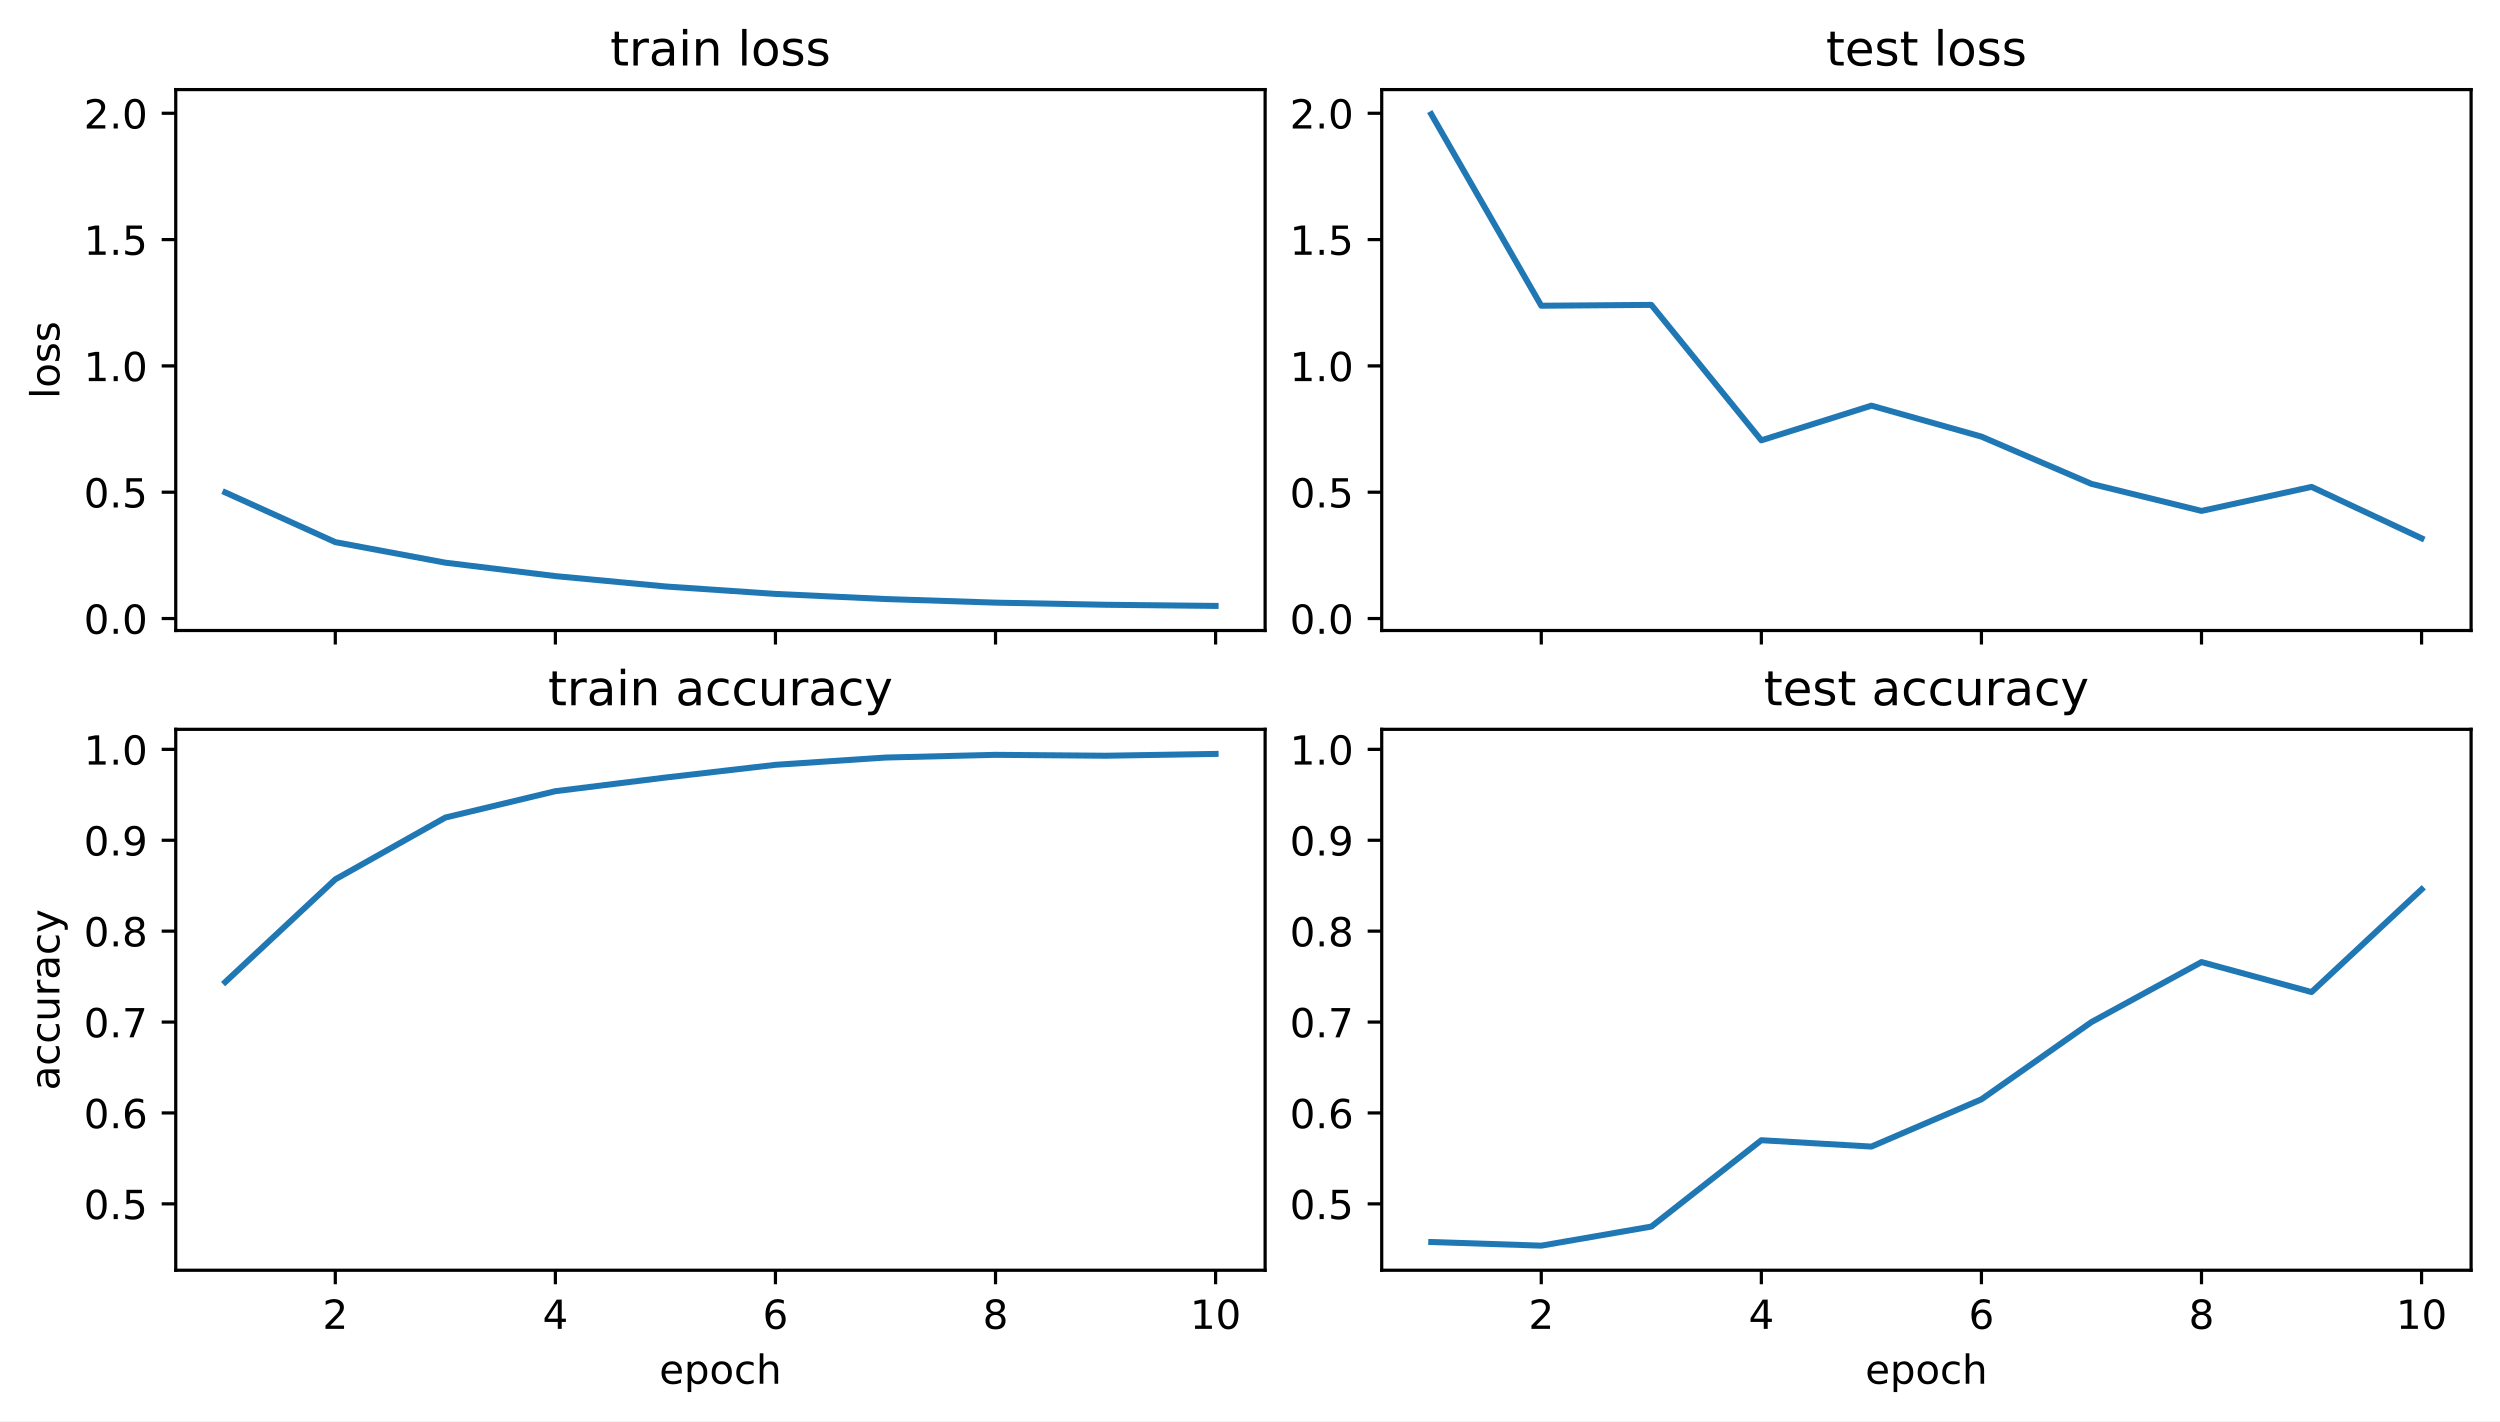
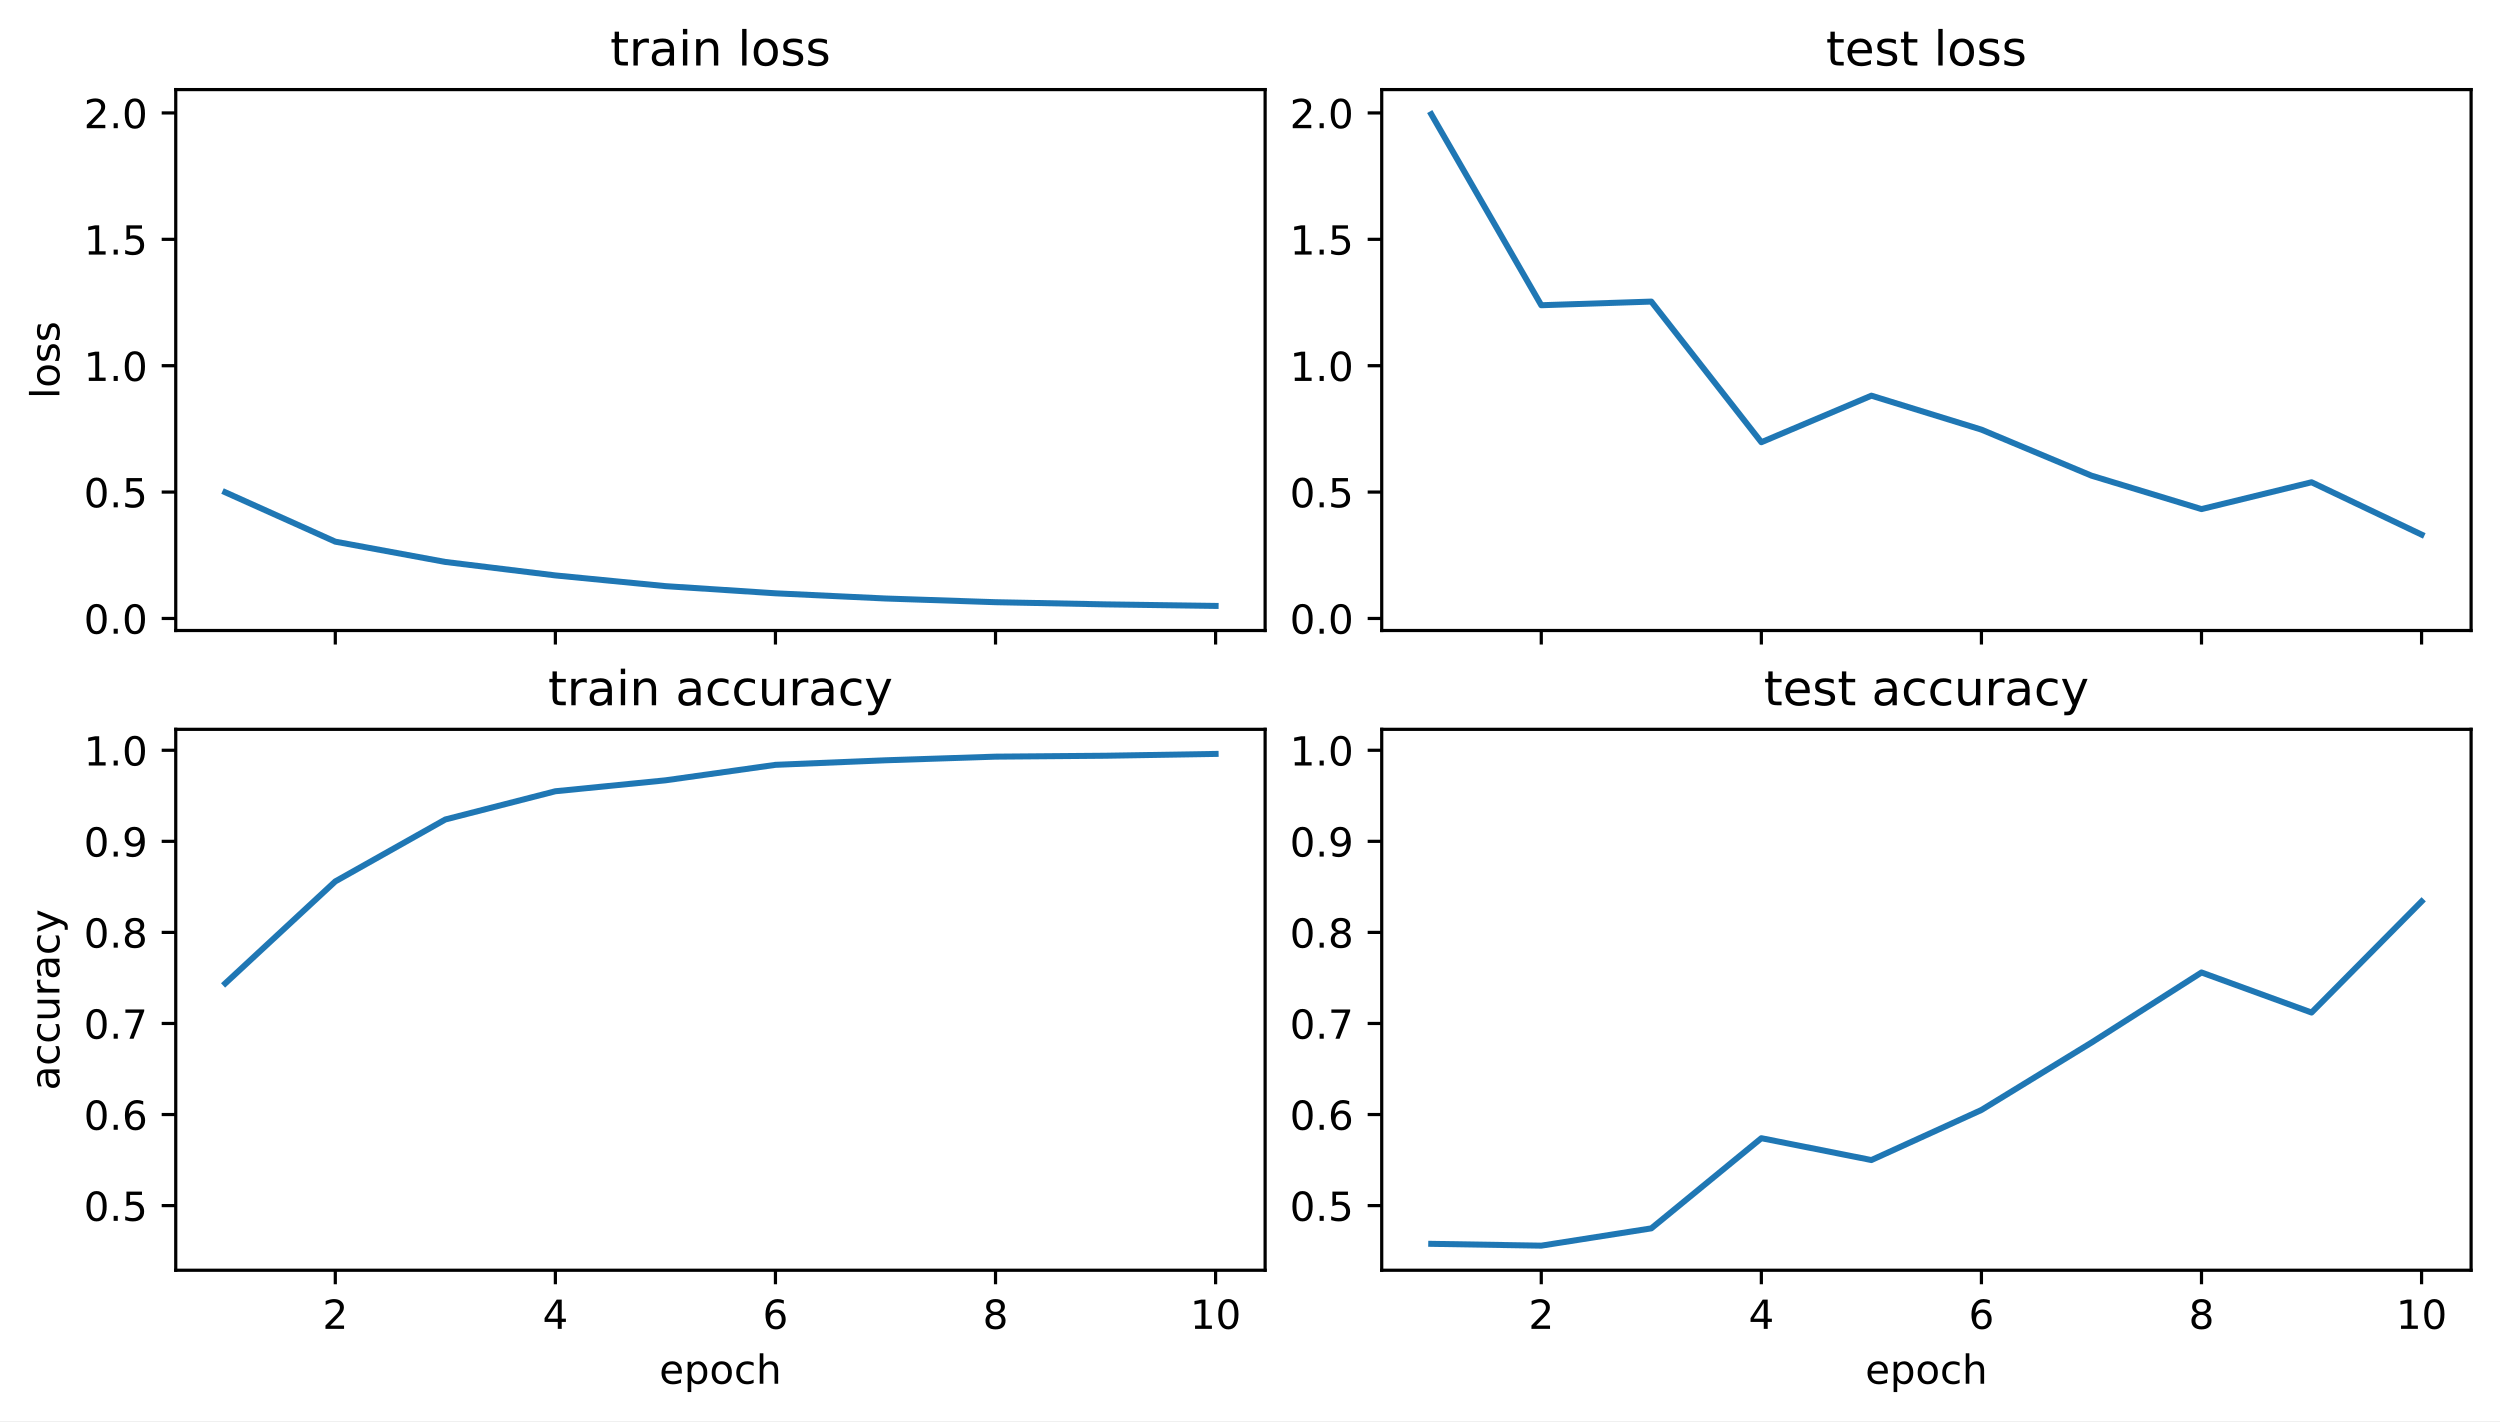
<svg xmlns="http://www.w3.org/2000/svg" xmlns:xlink="http://www.w3.org/1999/xlink" width="622.8pt" height="354pt" viewBox="0 0 622.8 354" version="1.1">
  <defs>
    <style type="text/css">*{stroke-linejoin: round; stroke-linecap: butt}</style>
  </defs>
  <g id="figure_1">
    <g id="patch_1">
      <path d="M 0 354  L 622.8 354  L 622.8 0  L 0 0  z " style="fill: #ffffff" />
    </g>
    <g id="axes_1">
      <g id="patch_2">
        <path d="M 43.781 157.071  L 315.167 157.071  L 315.167 22.318  L 43.781 22.318  z " style="fill: #ffffff" />
      </g>
      <g id="matplotlib.axis_1">
        <g id="xtick_1">
          <g id="line2d_1">
            <defs>
-               <path id="m78fc518300" d="M 0 0  L 0 3.5  " style="stroke: #000000; stroke-width: 0.8" />
+               <path id="m58be66b567" d="M 0 0  L 0 3.5  " style="stroke: #000000; stroke-width: 0.8" />
            </defs>
            <g>
-               <use xlink:href="#m78fc518300" x="83.53" y="157.071" style="stroke: #000000; stroke-width: 0.8" />
+               <use xlink:href="#m58be66b567" x="83.53" y="157.071" style="stroke: #000000; stroke-width: 0.8" />
            </g>
          </g>
        </g>
        <g id="xtick_2">
          <g id="line2d_2">
            <g>
-               <use xlink:href="#m78fc518300" x="138.355" y="157.071" style="stroke: #000000; stroke-width: 0.8" />
+               <use xlink:href="#m58be66b567" x="138.355" y="157.071" style="stroke: #000000; stroke-width: 0.8" />
            </g>
          </g>
        </g>
        <g id="xtick_3">
          <g id="line2d_3">
            <g>
-               <use xlink:href="#m78fc518300" x="193.18" y="157.071" style="stroke: #000000; stroke-width: 0.8" />
+               <use xlink:href="#m58be66b567" x="193.18" y="157.071" style="stroke: #000000; stroke-width: 0.8" />
            </g>
          </g>
        </g>
        <g id="xtick_4">
          <g id="line2d_4">
            <g>
-               <use xlink:href="#m78fc518300" x="248.006" y="157.071" style="stroke: #000000; stroke-width: 0.8" />
+               <use xlink:href="#m58be66b567" x="248.006" y="157.071" style="stroke: #000000; stroke-width: 0.8" />
            </g>
          </g>
        </g>
        <g id="xtick_5">
          <g id="line2d_5">
            <g>
-               <use xlink:href="#m78fc518300" x="302.831" y="157.071" style="stroke: #000000; stroke-width: 0.8" />
+               <use xlink:href="#m58be66b567" x="302.831" y="157.071" style="stroke: #000000; stroke-width: 0.8" />
            </g>
          </g>
        </g>
      </g>
      <g id="matplotlib.axis_2">
        <g id="ytick_1">
          <g id="line2d_6">
            <defs>
-               <path id="m478456027d" d="M 0 0  L -3.5 0  " style="stroke: #000000; stroke-width: 0.8" />
+               <path id="mdd93ade9ac" d="M 0 0  L -3.5 0  " style="stroke: #000000; stroke-width: 0.8" />
            </defs>
            <g>
-               <use xlink:href="#m478456027d" x="43.781" y="154.09" style="stroke: #000000; stroke-width: 0.8" />
+               <use xlink:href="#mdd93ade9ac" x="43.781" y="154.069" style="stroke: #000000; stroke-width: 0.8" />
            </g>
          </g>
          <g id="text_1">
-             <g transform="translate(20.87813 157.889)scale(0.1 -0.1)">
+             <g transform="translate(20.87813 157.8679)scale(0.1 -0.1)">
              <defs>
                <path id="DejaVuSans-30" d="M 2034 4250  Q 1547 4250 1301 3770  Q 1056 3291 1056 2328  Q 1056 1369 1301 889  Q 1547 409 2034 409  Q 2525 409 2770 889  Q 3016 1369 3016 2328  Q 3016 3291 2770 3770  Q 2525 4250 2034 4250  z M 2034 4750  Q 2819 4750 3233 4129  Q 3647 3509 3647 2328  Q 3647 1150 3233 529  Q 2819 -91 2034 -91  Q 1250 -91 836 529  Q 422 1150 422 2328  Q 422 3509 836 4129  Q 1250 4750 2034 4750  z " transform="scale(0.015625)" />
                <path id="DejaVuSans-2e" d="M 684 794  L 1344 794  L 1344 0  L 684 0  L 684 794  z " transform="scale(0.015625)" />
              </defs>
              <use xlink:href="#DejaVuSans-30" />
              <use xlink:href="#DejaVuSans-2e" x="63.623" />
              <use xlink:href="#DejaVuSans-30" x="95.41" />
            </g>
          </g>
        </g>
        <g id="ytick_2">
          <g id="line2d_7">
            <g>
-               <use xlink:href="#m478456027d" x="43.781" y="122.621" style="stroke: #000000; stroke-width: 0.8" />
+               <use xlink:href="#mdd93ade9ac" x="43.781" y="122.586" style="stroke: #000000; stroke-width: 0.8" />
            </g>
          </g>
          <g id="text_2">
-             <g transform="translate(20.87813 126.4199)scale(0.1 -0.1)">
+             <g transform="translate(20.87813 126.3849)scale(0.1 -0.1)">
              <defs>
                <path id="DejaVuSans-35" d="M 691 4666  L 3169 4666  L 3169 4134  L 1269 4134  L 1269 2991  Q 1406 3038 1543 3061  Q 1681 3084 1819 3084  Q 2600 3084 3056 2656  Q 3513 2228 3513 1497  Q 3513 744 3044 326  Q 2575 -91 1722 -91  Q 1428 -91 1123 -41  Q 819 9 494 109  L 494 744  Q 775 591 1075 516  Q 1375 441 1709 441  Q 2250 441 2565 725  Q 2881 1009 2881 1497  Q 2881 1984 2565 2268  Q 2250 2553 1709 2553  Q 1456 2553 1204 2497  Q 953 2441 691 2322  L 691 4666  z " transform="scale(0.015625)" />
              </defs>
              <use xlink:href="#DejaVuSans-30" />
              <use xlink:href="#DejaVuSans-2e" x="63.623" />
              <use xlink:href="#DejaVuSans-35" x="95.41" />
            </g>
          </g>
        </g>
        <g id="ytick_3">
          <g id="line2d_8">
            <g>
-               <use xlink:href="#m478456027d" x="43.781" y="91.152" style="stroke: #000000; stroke-width: 0.8" />
+               <use xlink:href="#mdd93ade9ac" x="43.781" y="91.103" style="stroke: #000000; stroke-width: 0.8" />
            </g>
          </g>
          <g id="text_3">
-             <g transform="translate(20.87813 94.95086)scale(0.1 -0.1)">
+             <g transform="translate(20.87813 94.90196)scale(0.1 -0.1)">
              <defs>
                <path id="DejaVuSans-31" d="M 794 531  L 1825 531  L 1825 4091  L 703 3866  L 703 4441  L 1819 4666  L 2450 4666  L 2450 531  L 3481 531  L 3481 0  L 794 0  L 794 531  z " transform="scale(0.015625)" />
              </defs>
              <use xlink:href="#DejaVuSans-31" />
              <use xlink:href="#DejaVuSans-2e" x="63.623" />
              <use xlink:href="#DejaVuSans-30" x="95.41" />
            </g>
          </g>
        </g>
        <g id="ytick_4">
          <g id="line2d_9">
            <g>
-               <use xlink:href="#m478456027d" x="43.781" y="59.683" style="stroke: #000000; stroke-width: 0.8" />
+               <use xlink:href="#mdd93ade9ac" x="43.781" y="59.62" style="stroke: #000000; stroke-width: 0.8" />
            </g>
          </g>
          <g id="text_4">
-             <g transform="translate(20.87813 63.48178)scale(0.1 -0.1)">
+             <g transform="translate(20.87813 63.419)scale(0.1 -0.1)">
              <use xlink:href="#DejaVuSans-31" />
              <use xlink:href="#DejaVuSans-2e" x="63.623" />
              <use xlink:href="#DejaVuSans-35" x="95.41" />
            </g>
          </g>
        </g>
        <g id="ytick_5">
          <g id="line2d_10">
            <g>
-               <use xlink:href="#m478456027d" x="43.781" y="28.213" style="stroke: #000000; stroke-width: 0.8" />
+               <use xlink:href="#mdd93ade9ac" x="43.781" y="28.137" style="stroke: #000000; stroke-width: 0.8" />
            </g>
          </g>
          <g id="text_5">
-             <g transform="translate(20.87813 32.0127)scale(0.1 -0.1)">
+             <g transform="translate(20.87813 31.93603)scale(0.1 -0.1)">
              <defs>
                <path id="DejaVuSans-32" d="M 1228 531  L 3431 531  L 3431 0  L 469 0  L 469 531  Q 828 903 1448 1529  Q 2069 2156 2228 2338  Q 2531 2678 2651 2914  Q 2772 3150 2772 3378  Q 2772 3750 2511 3984  Q 2250 4219 1831 4219  Q 1534 4219 1204 4116  Q 875 4013 500 3803  L 500 4441  Q 881 4594 1212 4672  Q 1544 4750 1819 4750  Q 2544 4750 2975 4387  Q 3406 4025 3406 3419  Q 3406 3131 3298 2873  Q 3191 2616 2906 2266  Q 2828 2175 2409 1742  Q 1991 1309 1228 531  z " transform="scale(0.015625)" />
              </defs>
              <use xlink:href="#DejaVuSans-32" />
              <use xlink:href="#DejaVuSans-2e" x="63.623" />
              <use xlink:href="#DejaVuSans-30" x="95.41" />
            </g>
          </g>
        </g>
        <g id="text_6">
          <g transform="translate(14.79844 99.35257)rotate(-90)scale(0.1 -0.1)">
            <defs>
              <path id="DejaVuSans-6c" d="M 603 4863  L 1178 4863  L 1178 0  L 603 0  L 603 4863  z " transform="scale(0.015625)" />
              <path id="DejaVuSans-6f" d="M 1959 3097  Q 1497 3097 1228 2736  Q 959 2375 959 1747  Q 959 1119 1226 758  Q 1494 397 1959 397  Q 2419 397 2687 759  Q 2956 1122 2956 1747  Q 2956 2369 2687 2733  Q 2419 3097 1959 3097  z M 1959 3584  Q 2709 3584 3137 3096  Q 3566 2609 3566 1747  Q 3566 888 3137 398  Q 2709 -91 1959 -91  Q 1206 -91 779 398  Q 353 888 353 1747  Q 353 2609 779 3096  Q 1206 3584 1959 3584  z " transform="scale(0.015625)" />
              <path id="DejaVuSans-73" d="M 2834 3397  L 2834 2853  Q 2591 2978 2328 3040  Q 2066 3103 1784 3103  Q 1356 3103 1142 2972  Q 928 2841 928 2578  Q 928 2378 1081 2264  Q 1234 2150 1697 2047  L 1894 2003  Q 2506 1872 2764 1633  Q 3022 1394 3022 966  Q 3022 478 2636 193  Q 2250 -91 1575 -91  Q 1294 -91 989 -36  Q 684 19 347 128  L 347 722  Q 666 556 975 473  Q 1284 391 1588 391  Q 1994 391 2212 530  Q 2431 669 2431 922  Q 2431 1156 2273 1281  Q 2116 1406 1581 1522  L 1381 1569  Q 847 1681 609 1914  Q 372 2147 372 2553  Q 372 3047 722 3315  Q 1072 3584 1716 3584  Q 2034 3584 2315 3537  Q 2597 3491 2834 3397  z " transform="scale(0.015625)" />
            </defs>
            <use xlink:href="#DejaVuSans-6c" />
            <use xlink:href="#DejaVuSans-6f" x="27.783" />
            <use xlink:href="#DejaVuSans-73" x="88.965" />
            <use xlink:href="#DejaVuSans-73" x="141.064" />
          </g>
        </g>
      </g>
      <g id="line2d_11">
-         <path d="M 56.117 122.673  L 83.53 135.057  L 110.942 140.174  L 138.355 143.519  L 165.768 146.099  L 193.18 147.956  L 220.593 149.23  L 248.006 150.128  L 275.418 150.659  L 302.831 150.946  " clip-path="url(#peecdca2aec)" style="fill: none; stroke: #1f77b4; stroke-width: 1.5; stroke-linecap: square" />
+         <path d="M 56.117 122.638  L 83.53 134.939  L 110.942 139.996  L 138.355 143.348  L 165.768 146.018  L 193.18 147.803  L 220.593 149.097  L 248.006 150.02  L 275.418 150.561  L 302.831 150.946  " clip-path="url(#p1ccaf74d29)" style="fill: none; stroke: #1f77b4; stroke-width: 1.5; stroke-linecap: square" />
      </g>
      <g id="patch_3">
        <path d="M 43.781 157.071  L 43.781 22.318  " style="fill: none; stroke: #000000; stroke-width: 0.8; stroke-linejoin: miter; stroke-linecap: square" />
      </g>
      <g id="patch_4">
        <path d="M 315.167 157.071  L 315.167 22.318  " style="fill: none; stroke: #000000; stroke-width: 0.8; stroke-linejoin: miter; stroke-linecap: square" />
      </g>
      <g id="patch_5">
        <path d="M 43.781 157.071  L 315.167 157.071  " style="fill: none; stroke: #000000; stroke-width: 0.8; stroke-linejoin: miter; stroke-linecap: square" />
      </g>
      <g id="patch_6">
        <path d="M 43.781 22.318  L 315.167 22.318  " style="fill: none; stroke: #000000; stroke-width: 0.8; stroke-linejoin: miter; stroke-linecap: square" />
      </g>
      <g id="text_7">
        <g transform="translate(152.0128 16.31812)scale(0.12 -0.12)">
          <defs>
            <path id="DejaVuSans-74" d="M 1172 4494  L 1172 3500  L 2356 3500  L 2356 3053  L 1172 3053  L 1172 1153  Q 1172 725 1289 603  Q 1406 481 1766 481  L 2356 481  L 2356 0  L 1766 0  Q 1100 0 847 248  Q 594 497 594 1153  L 594 3053  L 172 3053  L 172 3500  L 594 3500  L 594 4494  L 1172 4494  z " transform="scale(0.015625)" />
            <path id="DejaVuSans-72" d="M 2631 2963  Q 2534 3019 2420 3045  Q 2306 3072 2169 3072  Q 1681 3072 1420 2755  Q 1159 2438 1159 1844  L 1159 0  L 581 0  L 581 3500  L 1159 3500  L 1159 2956  Q 1341 3275 1631 3429  Q 1922 3584 2338 3584  Q 2397 3584 2469 3576  Q 2541 3569 2628 3553  L 2631 2963  z " transform="scale(0.015625)" />
            <path id="DejaVuSans-61" d="M 2194 1759  Q 1497 1759 1228 1600  Q 959 1441 959 1056  Q 959 750 1161 570  Q 1363 391 1709 391  Q 2188 391 2477 730  Q 2766 1069 2766 1631  L 2766 1759  L 2194 1759  z M 3341 1997  L 3341 0  L 2766 0  L 2766 531  Q 2569 213 2275 61  Q 1981 -91 1556 -91  Q 1019 -91 701 211  Q 384 513 384 1019  Q 384 1609 779 1909  Q 1175 2209 1959 2209  L 2766 2209  L 2766 2266  Q 2766 2663 2505 2880  Q 2244 3097 1772 3097  Q 1472 3097 1187 3025  Q 903 2953 641 2809  L 641 3341  Q 956 3463 1253 3523  Q 1550 3584 1831 3584  Q 2591 3584 2966 3190  Q 3341 2797 3341 1997  z " transform="scale(0.015625)" />
            <path id="DejaVuSans-69" d="M 603 3500  L 1178 3500  L 1178 0  L 603 0  L 603 3500  z M 603 4863  L 1178 4863  L 1178 4134  L 603 4134  L 603 4863  z " transform="scale(0.015625)" />
            <path id="DejaVuSans-6e" d="M 3513 2113  L 3513 0  L 2938 0  L 2938 2094  Q 2938 2591 2744 2837  Q 2550 3084 2163 3084  Q 1697 3084 1428 2787  Q 1159 2491 1159 1978  L 1159 0  L 581 0  L 581 3500  L 1159 3500  L 1159 2956  Q 1366 3272 1645 3428  Q 1925 3584 2291 3584  Q 2894 3584 3203 3211  Q 3513 2838 3513 2113  z " transform="scale(0.015625)" />
            <path id="DejaVuSans-20" transform="scale(0.015625)" />
          </defs>
          <use xlink:href="#DejaVuSans-74" />
          <use xlink:href="#DejaVuSans-72" x="39.209" />
          <use xlink:href="#DejaVuSans-61" x="80.322" />
          <use xlink:href="#DejaVuSans-69" x="141.602" />
          <use xlink:href="#DejaVuSans-6e" x="169.385" />
          <use xlink:href="#DejaVuSans-20" x="232.764" />
          <use xlink:href="#DejaVuSans-6c" x="264.551" />
          <use xlink:href="#DejaVuSans-6f" x="292.334" />
          <use xlink:href="#DejaVuSans-73" x="353.516" />
          <use xlink:href="#DejaVuSans-73" x="405.615" />
        </g>
      </g>
    </g>
    <g id="axes_2">
      <g id="patch_7">
        <path d="M 344.214 157.071  L 615.6 157.071  L 615.6 22.318  L 344.214 22.318  z " style="fill: #ffffff" />
      </g>
      <g id="matplotlib.axis_3">
        <g id="xtick_6">
          <g id="line2d_12">
            <g>
-               <use xlink:href="#m78fc518300" x="383.962" y="157.071" style="stroke: #000000; stroke-width: 0.8" />
+               <use xlink:href="#m58be66b567" x="383.962" y="157.071" style="stroke: #000000; stroke-width: 0.8" />
            </g>
          </g>
        </g>
        <g id="xtick_7">
          <g id="line2d_13">
            <g>
-               <use xlink:href="#m78fc518300" x="438.788" y="157.071" style="stroke: #000000; stroke-width: 0.8" />
+               <use xlink:href="#m58be66b567" x="438.788" y="157.071" style="stroke: #000000; stroke-width: 0.8" />
            </g>
          </g>
        </g>
        <g id="xtick_8">
          <g id="line2d_14">
            <g>
-               <use xlink:href="#m78fc518300" x="493.613" y="157.071" style="stroke: #000000; stroke-width: 0.8" />
+               <use xlink:href="#m58be66b567" x="493.613" y="157.071" style="stroke: #000000; stroke-width: 0.8" />
            </g>
          </g>
        </g>
        <g id="xtick_9">
          <g id="line2d_15">
            <g>
-               <use xlink:href="#m78fc518300" x="548.438" y="157.071" style="stroke: #000000; stroke-width: 0.8" />
+               <use xlink:href="#m58be66b567" x="548.438" y="157.071" style="stroke: #000000; stroke-width: 0.8" />
            </g>
          </g>
        </g>
        <g id="xtick_10">
          <g id="line2d_16">
            <g>
-               <use xlink:href="#m78fc518300" x="603.264" y="157.071" style="stroke: #000000; stroke-width: 0.8" />
+               <use xlink:href="#m58be66b567" x="603.264" y="157.071" style="stroke: #000000; stroke-width: 0.8" />
            </g>
          </g>
        </g>
      </g>
      <g id="matplotlib.axis_4">
        <g id="ytick_6">
          <g id="line2d_17">
            <g>
-               <use xlink:href="#m478456027d" x="344.214" y="154.09" style="stroke: #000000; stroke-width: 0.8" />
+               <use xlink:href="#mdd93ade9ac" x="344.214" y="154.069" style="stroke: #000000; stroke-width: 0.8" />
            </g>
          </g>
          <g id="text_8">
-             <g transform="translate(321.3108 157.889)scale(0.1 -0.1)">
+             <g transform="translate(321.3108 157.8679)scale(0.1 -0.1)">
              <use xlink:href="#DejaVuSans-30" />
              <use xlink:href="#DejaVuSans-2e" x="63.623" />
              <use xlink:href="#DejaVuSans-30" x="95.41" />
            </g>
          </g>
        </g>
        <g id="ytick_7">
          <g id="line2d_18">
            <g>
-               <use xlink:href="#m478456027d" x="344.214" y="122.621" style="stroke: #000000; stroke-width: 0.8" />
+               <use xlink:href="#mdd93ade9ac" x="344.214" y="122.586" style="stroke: #000000; stroke-width: 0.8" />
            </g>
          </g>
          <g id="text_9">
-             <g transform="translate(321.3108 126.4199)scale(0.1 -0.1)">
+             <g transform="translate(321.3108 126.3849)scale(0.1 -0.1)">
              <use xlink:href="#DejaVuSans-30" />
              <use xlink:href="#DejaVuSans-2e" x="63.623" />
              <use xlink:href="#DejaVuSans-35" x="95.41" />
            </g>
          </g>
        </g>
        <g id="ytick_8">
          <g id="line2d_19">
            <g>
-               <use xlink:href="#m478456027d" x="344.214" y="91.152" style="stroke: #000000; stroke-width: 0.8" />
+               <use xlink:href="#mdd93ade9ac" x="344.214" y="91.103" style="stroke: #000000; stroke-width: 0.8" />
            </g>
          </g>
          <g id="text_10">
-             <g transform="translate(321.3108 94.95086)scale(0.1 -0.1)">
+             <g transform="translate(321.3108 94.90196)scale(0.1 -0.1)">
              <use xlink:href="#DejaVuSans-31" />
              <use xlink:href="#DejaVuSans-2e" x="63.623" />
              <use xlink:href="#DejaVuSans-30" x="95.41" />
            </g>
          </g>
        </g>
        <g id="ytick_9">
          <g id="line2d_20">
            <g>
-               <use xlink:href="#m478456027d" x="344.214" y="59.683" style="stroke: #000000; stroke-width: 0.8" />
+               <use xlink:href="#mdd93ade9ac" x="344.214" y="59.62" style="stroke: #000000; stroke-width: 0.8" />
            </g>
          </g>
          <g id="text_11">
-             <g transform="translate(321.3108 63.48178)scale(0.1 -0.1)">
+             <g transform="translate(321.3108 63.419)scale(0.1 -0.1)">
              <use xlink:href="#DejaVuSans-31" />
              <use xlink:href="#DejaVuSans-2e" x="63.623" />
              <use xlink:href="#DejaVuSans-35" x="95.41" />
            </g>
          </g>
        </g>
        <g id="ytick_10">
          <g id="line2d_21">
            <g>
-               <use xlink:href="#m478456027d" x="344.214" y="28.213" style="stroke: #000000; stroke-width: 0.8" />
+               <use xlink:href="#mdd93ade9ac" x="344.214" y="28.137" style="stroke: #000000; stroke-width: 0.8" />
            </g>
          </g>
          <g id="text_12">
-             <g transform="translate(321.3108 32.0127)scale(0.1 -0.1)">
+             <g transform="translate(321.3108 31.93603)scale(0.1 -0.1)">
              <use xlink:href="#DejaVuSans-32" />
              <use xlink:href="#DejaVuSans-2e" x="63.623" />
              <use xlink:href="#DejaVuSans-30" x="95.41" />
            </g>
          </g>
        </g>
      </g>
      <g id="line2d_22">
-         <path d="M 356.55 28.443  L 383.962 76.165  L 411.375 75.952  L 438.788 109.695  L 466.2 101.057  L 493.613 108.769  L 521.026 120.546  L 548.438 127.281  L 575.851 121.295  L 603.264 134.101  " clip-path="url(#p6e3e9b01a3)" style="fill: none; stroke: #1f77b4; stroke-width: 1.5; stroke-linecap: square" />
+         <path d="M 356.55 28.443  L 383.962 76.04  L 411.375 75.131  L 438.788 110.165  L 466.2 98.571  L 493.613 107.031  L 521.026 118.495  L 548.438 126.826  L 575.851 120.14  L 603.264 133.185  " clip-path="url(#pfcd5ebe92a)" style="fill: none; stroke: #1f77b4; stroke-width: 1.5; stroke-linecap: square" />
      </g>
      <g id="patch_8">
        <path d="M 344.214 157.071  L 344.214 22.318  " style="fill: none; stroke: #000000; stroke-width: 0.8; stroke-linejoin: miter; stroke-linecap: square" />
      </g>
      <g id="patch_9">
        <path d="M 615.6 157.071  L 615.6 22.318  " style="fill: none; stroke: #000000; stroke-width: 0.8; stroke-linejoin: miter; stroke-linecap: square" />
      </g>
      <g id="patch_10">
        <path d="M 344.214 157.071  L 615.6 157.071  " style="fill: none; stroke: #000000; stroke-width: 0.8; stroke-linejoin: miter; stroke-linecap: square" />
      </g>
      <g id="patch_11">
        <path d="M 344.214 22.318  L 615.6 22.318  " style="fill: none; stroke: #000000; stroke-width: 0.8; stroke-linejoin: miter; stroke-linecap: square" />
      </g>
      <g id="text_13">
        <g transform="translate(454.8886 16.31812)scale(0.12 -0.12)">
          <defs>
            <path id="DejaVuSans-65" d="M 3597 1894  L 3597 1613  L 953 1613  Q 991 1019 1311 708  Q 1631 397 2203 397  Q 2534 397 2845 478  Q 3156 559 3463 722  L 3463 178  Q 3153 47 2828 -22  Q 2503 -91 2169 -91  Q 1331 -91 842 396  Q 353 884 353 1716  Q 353 2575 817 3079  Q 1281 3584 2069 3584  Q 2775 3584 3186 3129  Q 3597 2675 3597 1894  z M 3022 2063  Q 3016 2534 2758 2815  Q 2500 3097 2075 3097  Q 1594 3097 1305 2825  Q 1016 2553 972 2059  L 3022 2063  z " transform="scale(0.015625)" />
          </defs>
          <use xlink:href="#DejaVuSans-74" />
          <use xlink:href="#DejaVuSans-65" x="39.209" />
          <use xlink:href="#DejaVuSans-73" x="100.732" />
          <use xlink:href="#DejaVuSans-74" x="152.832" />
          <use xlink:href="#DejaVuSans-20" x="192.041" />
          <use xlink:href="#DejaVuSans-6c" x="223.828" />
          <use xlink:href="#DejaVuSans-6f" x="251.611" />
          <use xlink:href="#DejaVuSans-73" x="312.793" />
          <use xlink:href="#DejaVuSans-73" x="364.893" />
        </g>
      </g>
    </g>
    <g id="axes_3">
      <g id="patch_12">
        <path d="M 43.781 316.443  L 315.167 316.443  L 315.167 181.69  L 43.781 181.69  z " style="fill: #ffffff" />
      </g>
      <g id="matplotlib.axis_5">
        <g id="xtick_11">
          <g id="line2d_23">
            <g>
-               <use xlink:href="#m78fc518300" x="83.53" y="316.443" style="stroke: #000000; stroke-width: 0.8" />
+               <use xlink:href="#m58be66b567" x="83.53" y="316.443" style="stroke: #000000; stroke-width: 0.8" />
            </g>
          </g>
          <g id="text_14">
            <g transform="translate(80.34839 331.0417)scale(0.1 -0.1)">
              <use xlink:href="#DejaVuSans-32" />
            </g>
          </g>
        </g>
        <g id="xtick_12">
          <g id="line2d_24">
            <g>
-               <use xlink:href="#m78fc518300" x="138.355" y="316.443" style="stroke: #000000; stroke-width: 0.8" />
+               <use xlink:href="#m58be66b567" x="138.355" y="316.443" style="stroke: #000000; stroke-width: 0.8" />
            </g>
          </g>
          <g id="text_15">
            <g transform="translate(135.1738 331.0417)scale(0.1 -0.1)">
              <defs>
                <path id="DejaVuSans-34" d="M 2419 4116  L 825 1625  L 2419 1625  L 2419 4116  z M 2253 4666  L 3047 4666  L 3047 1625  L 3713 1625  L 3713 1100  L 3047 1100  L 3047 0  L 2419 0  L 2419 1100  L 313 1100  L 313 1709  L 2253 4666  z " transform="scale(0.015625)" />
              </defs>
              <use xlink:href="#DejaVuSans-34" />
            </g>
          </g>
        </g>
        <g id="xtick_13">
          <g id="line2d_25">
            <g>
-               <use xlink:href="#m78fc518300" x="193.18" y="316.443" style="stroke: #000000; stroke-width: 0.8" />
+               <use xlink:href="#m58be66b567" x="193.18" y="316.443" style="stroke: #000000; stroke-width: 0.8" />
            </g>
          </g>
          <g id="text_16">
            <g transform="translate(189.9991 331.0417)scale(0.1 -0.1)">
              <defs>
                <path id="DejaVuSans-36" d="M 2113 2584  Q 1688 2584 1439 2293  Q 1191 2003 1191 1497  Q 1191 994 1439 701  Q 1688 409 2113 409  Q 2538 409 2786 701  Q 3034 994 3034 1497  Q 3034 2003 2786 2293  Q 2538 2584 2113 2584  z M 3366 4563  L 3366 3988  Q 3128 4100 2886 4159  Q 2644 4219 2406 4219  Q 1781 4219 1451 3797  Q 1122 3375 1075 2522  Q 1259 2794 1537 2939  Q 1816 3084 2150 3084  Q 2853 3084 3261 2657  Q 3669 2231 3669 1497  Q 3669 778 3244 343  Q 2819 -91 2113 -91  Q 1303 -91 875 529  Q 447 1150 447 2328  Q 447 3434 972 4092  Q 1497 4750 2381 4750  Q 2619 4750 2861 4703  Q 3103 4656 3366 4563  z " transform="scale(0.015625)" />
              </defs>
              <use xlink:href="#DejaVuSans-36" />
            </g>
          </g>
        </g>
        <g id="xtick_14">
          <g id="line2d_26">
            <g>
-               <use xlink:href="#m78fc518300" x="248.006" y="316.443" style="stroke: #000000; stroke-width: 0.8" />
+               <use xlink:href="#m58be66b567" x="248.006" y="316.443" style="stroke: #000000; stroke-width: 0.8" />
            </g>
          </g>
          <g id="text_17">
            <g transform="translate(244.8245 331.0417)scale(0.1 -0.1)">
              <defs>
                <path id="DejaVuSans-38" d="M 2034 2216  Q 1584 2216 1326 1975  Q 1069 1734 1069 1313  Q 1069 891 1326 650  Q 1584 409 2034 409  Q 2484 409 2743 651  Q 3003 894 3003 1313  Q 3003 1734 2745 1975  Q 2488 2216 2034 2216  z M 1403 2484  Q 997 2584 770 2862  Q 544 3141 544 3541  Q 544 4100 942 4425  Q 1341 4750 2034 4750  Q 2731 4750 3128 4425  Q 3525 4100 3525 3541  Q 3525 3141 3298 2862  Q 3072 2584 2669 2484  Q 3125 2378 3379 2068  Q 3634 1759 3634 1313  Q 3634 634 3220 271  Q 2806 -91 2034 -91  Q 1263 -91 848 271  Q 434 634 434 1313  Q 434 1759 690 2068  Q 947 2378 1403 2484  z M 1172 3481  Q 1172 3119 1398 2916  Q 1625 2713 2034 2713  Q 2441 2713 2670 2916  Q 2900 3119 2900 3481  Q 2900 3844 2670 4047  Q 2441 4250 2034 4250  Q 1625 4250 1398 4047  Q 1172 3844 1172 3481  z " transform="scale(0.015625)" />
              </defs>
              <use xlink:href="#DejaVuSans-38" />
            </g>
          </g>
        </g>
        <g id="xtick_15">
          <g id="line2d_27">
            <g>
-               <use xlink:href="#m78fc518300" x="302.831" y="316.443" style="stroke: #000000; stroke-width: 0.8" />
+               <use xlink:href="#m58be66b567" x="302.831" y="316.443" style="stroke: #000000; stroke-width: 0.8" />
            </g>
          </g>
          <g id="text_18">
            <g transform="translate(296.4686 331.0417)scale(0.1 -0.1)">
              <use xlink:href="#DejaVuSans-31" />
              <use xlink:href="#DejaVuSans-30" x="63.623" />
            </g>
          </g>
        </g>
        <g id="text_19">
          <g transform="translate(164.2459 344.7198)scale(0.1 -0.1)">
            <defs>
              <path id="DejaVuSans-70" d="M 1159 525  L 1159 -1331  L 581 -1331  L 581 3500  L 1159 3500  L 1159 2969  Q 1341 3281 1617 3432  Q 1894 3584 2278 3584  Q 2916 3584 3314 3078  Q 3713 2572 3713 1747  Q 3713 922 3314 415  Q 2916 -91 2278 -91  Q 1894 -91 1617 61  Q 1341 213 1159 525  z M 3116 1747  Q 3116 2381 2855 2742  Q 2594 3103 2138 3103  Q 1681 3103 1420 2742  Q 1159 2381 1159 1747  Q 1159 1113 1420 752  Q 1681 391 2138 391  Q 2594 391 2855 752  Q 3116 1113 3116 1747  z " transform="scale(0.015625)" />
              <path id="DejaVuSans-63" d="M 3122 3366  L 3122 2828  Q 2878 2963 2633 3030  Q 2388 3097 2138 3097  Q 1578 3097 1268 2742  Q 959 2388 959 1747  Q 959 1106 1268 751  Q 1578 397 2138 397  Q 2388 397 2633 464  Q 2878 531 3122 666  L 3122 134  Q 2881 22 2623 -34  Q 2366 -91 2075 -91  Q 1284 -91 818 406  Q 353 903 353 1747  Q 353 2603 823 3093  Q 1294 3584 2113 3584  Q 2378 3584 2631 3529  Q 2884 3475 3122 3366  z " transform="scale(0.015625)" />
              <path id="DejaVuSans-68" d="M 3513 2113  L 3513 0  L 2938 0  L 2938 2094  Q 2938 2591 2744 2837  Q 2550 3084 2163 3084  Q 1697 3084 1428 2787  Q 1159 2491 1159 1978  L 1159 0  L 581 0  L 581 4863  L 1159 4863  L 1159 2956  Q 1366 3272 1645 3428  Q 1925 3584 2291 3584  Q 2894 3584 3203 3211  Q 3513 2838 3513 2113  z " transform="scale(0.015625)" />
            </defs>
            <use xlink:href="#DejaVuSans-65" />
            <use xlink:href="#DejaVuSans-70" x="61.523" />
            <use xlink:href="#DejaVuSans-6f" x="125" />
            <use xlink:href="#DejaVuSans-63" x="186.182" />
            <use xlink:href="#DejaVuSans-68" x="241.162" />
          </g>
        </g>
      </g>
      <g id="matplotlib.axis_6">
        <g id="ytick_11">
          <g id="line2d_28">
            <g>
-               <use xlink:href="#m478456027d" x="43.781" y="299.902" style="stroke: #000000; stroke-width: 0.8" />
+               <use xlink:href="#mdd93ade9ac" x="43.781" y="300.336" style="stroke: #000000; stroke-width: 0.8" />
            </g>
          </g>
          <g id="text_20">
-             <g transform="translate(20.87813 303.7012)scale(0.1 -0.1)">
+             <g transform="translate(20.87813 304.1356)scale(0.1 -0.1)">
              <use xlink:href="#DejaVuSans-30" />
              <use xlink:href="#DejaVuSans-2e" x="63.623" />
              <use xlink:href="#DejaVuSans-35" x="95.41" />
            </g>
          </g>
        </g>
        <g id="ytick_12">
          <g id="line2d_29">
            <g>
-               <use xlink:href="#m478456027d" x="43.781" y="277.258" style="stroke: #000000; stroke-width: 0.8" />
+               <use xlink:href="#mdd93ade9ac" x="43.781" y="277.651" style="stroke: #000000; stroke-width: 0.8" />
            </g>
          </g>
          <g id="text_21">
-             <g transform="translate(20.87813 281.0574)scale(0.1 -0.1)">
+             <g transform="translate(20.87813 281.4499)scale(0.1 -0.1)">
              <use xlink:href="#DejaVuSans-30" />
              <use xlink:href="#DejaVuSans-2e" x="63.623" />
              <use xlink:href="#DejaVuSans-36" x="95.41" />
            </g>
          </g>
        </g>
        <g id="ytick_13">
          <g id="line2d_30">
            <g>
-               <use xlink:href="#m478456027d" x="43.781" y="254.614" style="stroke: #000000; stroke-width: 0.8" />
+               <use xlink:href="#mdd93ade9ac" x="43.781" y="254.965" style="stroke: #000000; stroke-width: 0.8" />
            </g>
          </g>
          <g id="text_22">
-             <g transform="translate(20.87813 258.4136)scale(0.1 -0.1)">
+             <g transform="translate(20.87813 258.7641)scale(0.1 -0.1)">
              <defs>
                <path id="DejaVuSans-37" d="M 525 4666  L 3525 4666  L 3525 4397  L 1831 0  L 1172 0  L 2766 4134  L 525 4134  L 525 4666  z " transform="scale(0.015625)" />
              </defs>
              <use xlink:href="#DejaVuSans-30" />
              <use xlink:href="#DejaVuSans-2e" x="63.623" />
              <use xlink:href="#DejaVuSans-37" x="95.41" />
            </g>
          </g>
        </g>
        <g id="ytick_14">
          <g id="line2d_31">
            <g>
-               <use xlink:href="#m478456027d" x="43.781" y="231.971" style="stroke: #000000; stroke-width: 0.8" />
+               <use xlink:href="#mdd93ade9ac" x="43.781" y="232.279" style="stroke: #000000; stroke-width: 0.8" />
            </g>
          </g>
          <g id="text_23">
-             <g transform="translate(20.87813 235.7698)scale(0.1 -0.1)">
+             <g transform="translate(20.87813 236.0784)scale(0.1 -0.1)">
              <use xlink:href="#DejaVuSans-30" />
              <use xlink:href="#DejaVuSans-2e" x="63.623" />
              <use xlink:href="#DejaVuSans-38" x="95.41" />
            </g>
          </g>
        </g>
        <g id="ytick_15">
          <g id="line2d_32">
            <g>
-               <use xlink:href="#m478456027d" x="43.781" y="209.327" style="stroke: #000000; stroke-width: 0.8" />
+               <use xlink:href="#mdd93ade9ac" x="43.781" y="209.593" style="stroke: #000000; stroke-width: 0.8" />
            </g>
          </g>
          <g id="text_24">
-             <g transform="translate(20.87813 213.126)scale(0.1 -0.1)">
+             <g transform="translate(20.87813 213.3927)scale(0.1 -0.1)">
              <defs>
                <path id="DejaVuSans-39" d="M 703 97  L 703 672  Q 941 559 1184 500  Q 1428 441 1663 441  Q 2288 441 2617 861  Q 2947 1281 2994 2138  Q 2813 1869 2534 1725  Q 2256 1581 1919 1581  Q 1219 1581 811 2004  Q 403 2428 403 3163  Q 403 3881 828 4315  Q 1253 4750 1959 4750  Q 2769 4750 3195 4129  Q 3622 3509 3622 2328  Q 3622 1225 3098 567  Q 2575 -91 1691 -91  Q 1453 -91 1209 -44  Q 966 3 703 97  z M 1959 2075  Q 2384 2075 2632 2365  Q 2881 2656 2881 3163  Q 2881 3666 2632 3958  Q 2384 4250 1959 4250  Q 1534 4250 1286 3958  Q 1038 3666 1038 3163  Q 1038 2656 1286 2365  Q 1534 2075 1959 2075  z " transform="scale(0.015625)" />
              </defs>
              <use xlink:href="#DejaVuSans-30" />
              <use xlink:href="#DejaVuSans-2e" x="63.623" />
              <use xlink:href="#DejaVuSans-39" x="95.41" />
            </g>
          </g>
        </g>
        <g id="ytick_16">
          <g id="line2d_33">
            <g>
-               <use xlink:href="#m478456027d" x="43.781" y="186.683" style="stroke: #000000; stroke-width: 0.8" />
+               <use xlink:href="#mdd93ade9ac" x="43.781" y="186.908" style="stroke: #000000; stroke-width: 0.8" />
            </g>
          </g>
          <g id="text_25">
-             <g transform="translate(20.87813 190.4822)scale(0.1 -0.1)">
+             <g transform="translate(20.87813 190.7069)scale(0.1 -0.1)">
              <use xlink:href="#DejaVuSans-31" />
              <use xlink:href="#DejaVuSans-2e" x="63.623" />
              <use xlink:href="#DejaVuSans-30" x="95.41" />
            </g>
          </g>
        </g>
        <g id="text_26">
          <g transform="translate(14.79844 271.626)rotate(-90)scale(0.1 -0.1)">
            <defs>
              <path id="DejaVuSans-75" d="M 544 1381  L 544 3500  L 1119 3500  L 1119 1403  Q 1119 906 1312 657  Q 1506 409 1894 409  Q 2359 409 2629 706  Q 2900 1003 2900 1516  L 2900 3500  L 3475 3500  L 3475 0  L 2900 0  L 2900 538  Q 2691 219 2414 64  Q 2138 -91 1772 -91  Q 1169 -91 856 284  Q 544 659 544 1381  z M 1991 3584  L 1991 3584  z " transform="scale(0.015625)" />
              <path id="DejaVuSans-79" d="M 2059 -325  Q 1816 -950 1584 -1140  Q 1353 -1331 966 -1331  L 506 -1331  L 506 -850  L 844 -850  Q 1081 -850 1212 -737  Q 1344 -625 1503 -206  L 1606 56  L 191 3500  L 800 3500  L 1894 763  L 2988 3500  L 3597 3500  L 2059 -325  z " transform="scale(0.015625)" />
            </defs>
            <use xlink:href="#DejaVuSans-61" />
            <use xlink:href="#DejaVuSans-63" x="61.279" />
            <use xlink:href="#DejaVuSans-63" x="116.26" />
            <use xlink:href="#DejaVuSans-75" x="171.24" />
            <use xlink:href="#DejaVuSans-72" x="234.619" />
            <use xlink:href="#DejaVuSans-61" x="275.732" />
            <use xlink:href="#DejaVuSans-63" x="337.012" />
            <use xlink:href="#DejaVuSans-79" x="391.992" />
          </g>
        </g>
      </g>
      <g id="line2d_34">
-         <path d="M 56.117 244.651  L 83.53 219.064  L 110.942 203.666  L 138.355 197.099  L 165.768 193.703  L 193.18 190.532  L 220.593 188.721  L 248.006 188.042  L 275.418 188.268  L 302.831 187.815  " clip-path="url(#pab60fa2a53)" style="fill: none; stroke: #1f77b4; stroke-width: 1.5; stroke-linecap: square" />
+         <path d="M 56.117 244.983  L 83.53 219.575  L 110.942 204.149  L 138.355 197.116  L 165.768 194.394  L 193.18 190.537  L 220.593 189.403  L 248.006 188.496  L 275.418 188.269  L 302.831 187.815  " clip-path="url(#p19439541e1)" style="fill: none; stroke: #1f77b4; stroke-width: 1.5; stroke-linecap: square" />
      </g>
      <g id="patch_13">
        <path d="M 43.781 316.443  L 43.781 181.69  " style="fill: none; stroke: #000000; stroke-width: 0.8; stroke-linejoin: miter; stroke-linecap: square" />
      </g>
      <g id="patch_14">
        <path d="M 315.167 316.443  L 315.167 181.69  " style="fill: none; stroke: #000000; stroke-width: 0.8; stroke-linejoin: miter; stroke-linecap: square" />
      </g>
      <g id="patch_15">
        <path d="M 43.781 316.443  L 315.167 316.443  " style="fill: none; stroke: #000000; stroke-width: 0.8; stroke-linejoin: miter; stroke-linecap: square" />
      </g>
      <g id="patch_16">
        <path d="M 43.781 181.69  L 315.167 181.69  " style="fill: none; stroke: #000000; stroke-width: 0.8; stroke-linejoin: miter; stroke-linecap: square" />
      </g>
      <g id="text_27">
        <g transform="translate(136.5309 175.69)scale(0.12 -0.12)">
          <use xlink:href="#DejaVuSans-74" />
          <use xlink:href="#DejaVuSans-72" x="39.209" />
          <use xlink:href="#DejaVuSans-61" x="80.322" />
          <use xlink:href="#DejaVuSans-69" x="141.602" />
          <use xlink:href="#DejaVuSans-6e" x="169.385" />
          <use xlink:href="#DejaVuSans-20" x="232.764" />
          <use xlink:href="#DejaVuSans-61" x="264.551" />
          <use xlink:href="#DejaVuSans-63" x="325.83" />
          <use xlink:href="#DejaVuSans-63" x="380.811" />
          <use xlink:href="#DejaVuSans-75" x="435.791" />
          <use xlink:href="#DejaVuSans-72" x="499.17" />
          <use xlink:href="#DejaVuSans-61" x="540.283" />
          <use xlink:href="#DejaVuSans-63" x="601.562" />
          <use xlink:href="#DejaVuSans-79" x="656.543" />
        </g>
      </g>
    </g>
    <g id="axes_4">
      <g id="patch_17">
        <path d="M 344.214 316.443  L 615.6 316.443  L 615.6 181.69  L 344.214 181.69  z " style="fill: #ffffff" />
      </g>
      <g id="matplotlib.axis_7">
        <g id="xtick_16">
          <g id="line2d_35">
            <g>
-               <use xlink:href="#m78fc518300" x="383.962" y="316.443" style="stroke: #000000; stroke-width: 0.8" />
+               <use xlink:href="#m58be66b567" x="383.962" y="316.443" style="stroke: #000000; stroke-width: 0.8" />
            </g>
          </g>
          <g id="text_28">
            <g transform="translate(380.7811 331.0417)scale(0.1 -0.1)">
              <use xlink:href="#DejaVuSans-32" />
            </g>
          </g>
        </g>
        <g id="xtick_17">
          <g id="line2d_36">
            <g>
-               <use xlink:href="#m78fc518300" x="438.788" y="316.443" style="stroke: #000000; stroke-width: 0.8" />
+               <use xlink:href="#m58be66b567" x="438.788" y="316.443" style="stroke: #000000; stroke-width: 0.8" />
            </g>
          </g>
          <g id="text_29">
            <g transform="translate(435.6065 331.0417)scale(0.1 -0.1)">
              <use xlink:href="#DejaVuSans-34" />
            </g>
          </g>
        </g>
        <g id="xtick_18">
          <g id="line2d_37">
            <g>
-               <use xlink:href="#m78fc518300" x="493.613" y="316.443" style="stroke: #000000; stroke-width: 0.8" />
+               <use xlink:href="#m58be66b567" x="493.613" y="316.443" style="stroke: #000000; stroke-width: 0.8" />
            </g>
          </g>
          <g id="text_30">
            <g transform="translate(490.4318 331.0417)scale(0.1 -0.1)">
              <use xlink:href="#DejaVuSans-36" />
            </g>
          </g>
        </g>
        <g id="xtick_19">
          <g id="line2d_38">
            <g>
-               <use xlink:href="#m78fc518300" x="548.438" y="316.443" style="stroke: #000000; stroke-width: 0.8" />
+               <use xlink:href="#m58be66b567" x="548.438" y="316.443" style="stroke: #000000; stroke-width: 0.8" />
            </g>
          </g>
          <g id="text_31">
            <g transform="translate(545.2572 331.0417)scale(0.1 -0.1)">
              <use xlink:href="#DejaVuSans-38" />
            </g>
          </g>
        </g>
        <g id="xtick_20">
          <g id="line2d_39">
            <g>
-               <use xlink:href="#m78fc518300" x="603.264" y="316.443" style="stroke: #000000; stroke-width: 0.8" />
+               <use xlink:href="#m58be66b567" x="603.264" y="316.443" style="stroke: #000000; stroke-width: 0.8" />
            </g>
          </g>
          <g id="text_32">
            <g transform="translate(596.9013 331.0417)scale(0.1 -0.1)">
              <use xlink:href="#DejaVuSans-31" />
              <use xlink:href="#DejaVuSans-30" x="63.623" />
            </g>
          </g>
        </g>
        <g id="text_33">
          <g transform="translate(464.6786 344.7198)scale(0.1 -0.1)">
            <use xlink:href="#DejaVuSans-65" />
            <use xlink:href="#DejaVuSans-70" x="61.523" />
            <use xlink:href="#DejaVuSans-6f" x="125" />
            <use xlink:href="#DejaVuSans-63" x="186.182" />
            <use xlink:href="#DejaVuSans-68" x="241.162" />
          </g>
        </g>
      </g>
      <g id="matplotlib.axis_8">
        <g id="ytick_17">
          <g id="line2d_40">
            <g>
-               <use xlink:href="#m478456027d" x="344.214" y="299.902" style="stroke: #000000; stroke-width: 0.8" />
+               <use xlink:href="#mdd93ade9ac" x="344.214" y="300.336" style="stroke: #000000; stroke-width: 0.8" />
            </g>
          </g>
          <g id="text_34">
-             <g transform="translate(321.3108 303.7012)scale(0.1 -0.1)">
+             <g transform="translate(321.3108 304.1356)scale(0.1 -0.1)">
              <use xlink:href="#DejaVuSans-30" />
              <use xlink:href="#DejaVuSans-2e" x="63.623" />
              <use xlink:href="#DejaVuSans-35" x="95.41" />
            </g>
          </g>
        </g>
        <g id="ytick_18">
          <g id="line2d_41">
            <g>
-               <use xlink:href="#m478456027d" x="344.214" y="277.258" style="stroke: #000000; stroke-width: 0.8" />
+               <use xlink:href="#mdd93ade9ac" x="344.214" y="277.651" style="stroke: #000000; stroke-width: 0.8" />
            </g>
          </g>
          <g id="text_35">
-             <g transform="translate(321.3108 281.0574)scale(0.1 -0.1)">
+             <g transform="translate(321.3108 281.4499)scale(0.1 -0.1)">
              <use xlink:href="#DejaVuSans-30" />
              <use xlink:href="#DejaVuSans-2e" x="63.623" />
              <use xlink:href="#DejaVuSans-36" x="95.41" />
            </g>
          </g>
        </g>
        <g id="ytick_19">
          <g id="line2d_42">
            <g>
-               <use xlink:href="#m478456027d" x="344.214" y="254.614" style="stroke: #000000; stroke-width: 0.8" />
+               <use xlink:href="#mdd93ade9ac" x="344.214" y="254.965" style="stroke: #000000; stroke-width: 0.8" />
            </g>
          </g>
          <g id="text_36">
-             <g transform="translate(321.3108 258.4136)scale(0.1 -0.1)">
+             <g transform="translate(321.3108 258.7641)scale(0.1 -0.1)">
              <use xlink:href="#DejaVuSans-30" />
              <use xlink:href="#DejaVuSans-2e" x="63.623" />
              <use xlink:href="#DejaVuSans-37" x="95.41" />
            </g>
          </g>
        </g>
        <g id="ytick_20">
          <g id="line2d_43">
            <g>
-               <use xlink:href="#m478456027d" x="344.214" y="231.971" style="stroke: #000000; stroke-width: 0.8" />
+               <use xlink:href="#mdd93ade9ac" x="344.214" y="232.279" style="stroke: #000000; stroke-width: 0.8" />
            </g>
          </g>
          <g id="text_37">
-             <g transform="translate(321.3108 235.7698)scale(0.1 -0.1)">
+             <g transform="translate(321.3108 236.0784)scale(0.1 -0.1)">
              <use xlink:href="#DejaVuSans-30" />
              <use xlink:href="#DejaVuSans-2e" x="63.623" />
              <use xlink:href="#DejaVuSans-38" x="95.41" />
            </g>
          </g>
        </g>
        <g id="ytick_21">
          <g id="line2d_44">
            <g>
-               <use xlink:href="#m478456027d" x="344.214" y="209.327" style="stroke: #000000; stroke-width: 0.8" />
+               <use xlink:href="#mdd93ade9ac" x="344.214" y="209.593" style="stroke: #000000; stroke-width: 0.8" />
            </g>
          </g>
          <g id="text_38">
-             <g transform="translate(321.3108 213.126)scale(0.1 -0.1)">
+             <g transform="translate(321.3108 213.3927)scale(0.1 -0.1)">
              <use xlink:href="#DejaVuSans-30" />
              <use xlink:href="#DejaVuSans-2e" x="63.623" />
              <use xlink:href="#DejaVuSans-39" x="95.41" />
            </g>
          </g>
        </g>
        <g id="ytick_22">
          <g id="line2d_45">
            <g>
-               <use xlink:href="#m478456027d" x="344.214" y="186.683" style="stroke: #000000; stroke-width: 0.8" />
+               <use xlink:href="#mdd93ade9ac" x="344.214" y="186.908" style="stroke: #000000; stroke-width: 0.8" />
            </g>
          </g>
          <g id="text_39">
-             <g transform="translate(321.3108 190.4822)scale(0.1 -0.1)">
+             <g transform="translate(321.3108 190.7069)scale(0.1 -0.1)">
              <use xlink:href="#DejaVuSans-31" />
              <use xlink:href="#DejaVuSans-2e" x="63.623" />
              <use xlink:href="#DejaVuSans-30" x="95.41" />
            </g>
          </g>
        </g>
      </g>
      <g id="line2d_46">
-         <path d="M 356.55 309.412  L 383.962 310.318  L 411.375 305.563  L 438.788 284.051  L 466.2 285.636  L 493.613 273.862  L 521.026 254.614  L 548.438 239.669  L 575.851 247.142  L 603.264 221.554  " clip-path="url(#pbe8e845254)" style="fill: none; stroke: #1f77b4; stroke-width: 1.5; stroke-linecap: square" />
+         <path d="M 356.55 309.864  L 383.962 310.318  L 411.375 306.008  L 438.788 283.549  L 466.2 288.994  L 493.613 276.516  L 521.026 259.729  L 548.438 242.261  L 575.851 252.243  L 603.264 224.566  " clip-path="url(#p7f541211c6)" style="fill: none; stroke: #1f77b4; stroke-width: 1.5; stroke-linecap: square" />
      </g>
      <g id="patch_18">
        <path d="M 344.214 316.443  L 344.214 181.69  " style="fill: none; stroke: #000000; stroke-width: 0.8; stroke-linejoin: miter; stroke-linecap: square" />
      </g>
      <g id="patch_19">
        <path d="M 615.6 316.443  L 615.6 181.69  " style="fill: none; stroke: #000000; stroke-width: 0.8; stroke-linejoin: miter; stroke-linecap: square" />
      </g>
      <g id="patch_20">
        <path d="M 344.214 316.443  L 615.6 316.443  " style="fill: none; stroke: #000000; stroke-width: 0.8; stroke-linejoin: miter; stroke-linecap: square" />
      </g>
      <g id="patch_21">
        <path d="M 344.214 181.69  L 615.6 181.69  " style="fill: none; stroke: #000000; stroke-width: 0.8; stroke-linejoin: miter; stroke-linecap: square" />
      </g>
      <g id="text_40">
        <g transform="translate(439.4067 175.69)scale(0.12 -0.12)">
          <use xlink:href="#DejaVuSans-74" />
          <use xlink:href="#DejaVuSans-65" x="39.209" />
          <use xlink:href="#DejaVuSans-73" x="100.732" />
          <use xlink:href="#DejaVuSans-74" x="152.832" />
          <use xlink:href="#DejaVuSans-20" x="192.041" />
          <use xlink:href="#DejaVuSans-61" x="223.828" />
          <use xlink:href="#DejaVuSans-63" x="285.107" />
          <use xlink:href="#DejaVuSans-63" x="340.088" />
          <use xlink:href="#DejaVuSans-75" x="395.068" />
          <use xlink:href="#DejaVuSans-72" x="458.447" />
          <use xlink:href="#DejaVuSans-61" x="499.561" />
          <use xlink:href="#DejaVuSans-63" x="560.84" />
          <use xlink:href="#DejaVuSans-79" x="615.82" />
        </g>
      </g>
    </g>
  </g>
  <defs>
-     <clipPath id="peecdca2aec">
+     <clipPath id="p1ccaf74d29">
      <rect x="43.781" y="22.318" width="271.386" height="134.753" />
    </clipPath>
-     <clipPath id="p6e3e9b01a3">
+     <clipPath id="pfcd5ebe92a">
      <rect x="344.214" y="22.318" width="271.386" height="134.753" />
    </clipPath>
-     <clipPath id="pab60fa2a53">
+     <clipPath id="p19439541e1">
      <rect x="43.781" y="181.69" width="271.386" height="134.753" />
    </clipPath>
-     <clipPath id="pbe8e845254">
+     <clipPath id="p7f541211c6">
      <rect x="344.214" y="181.69" width="271.386" height="134.753" />
    </clipPath>
  </defs>
</svg>
